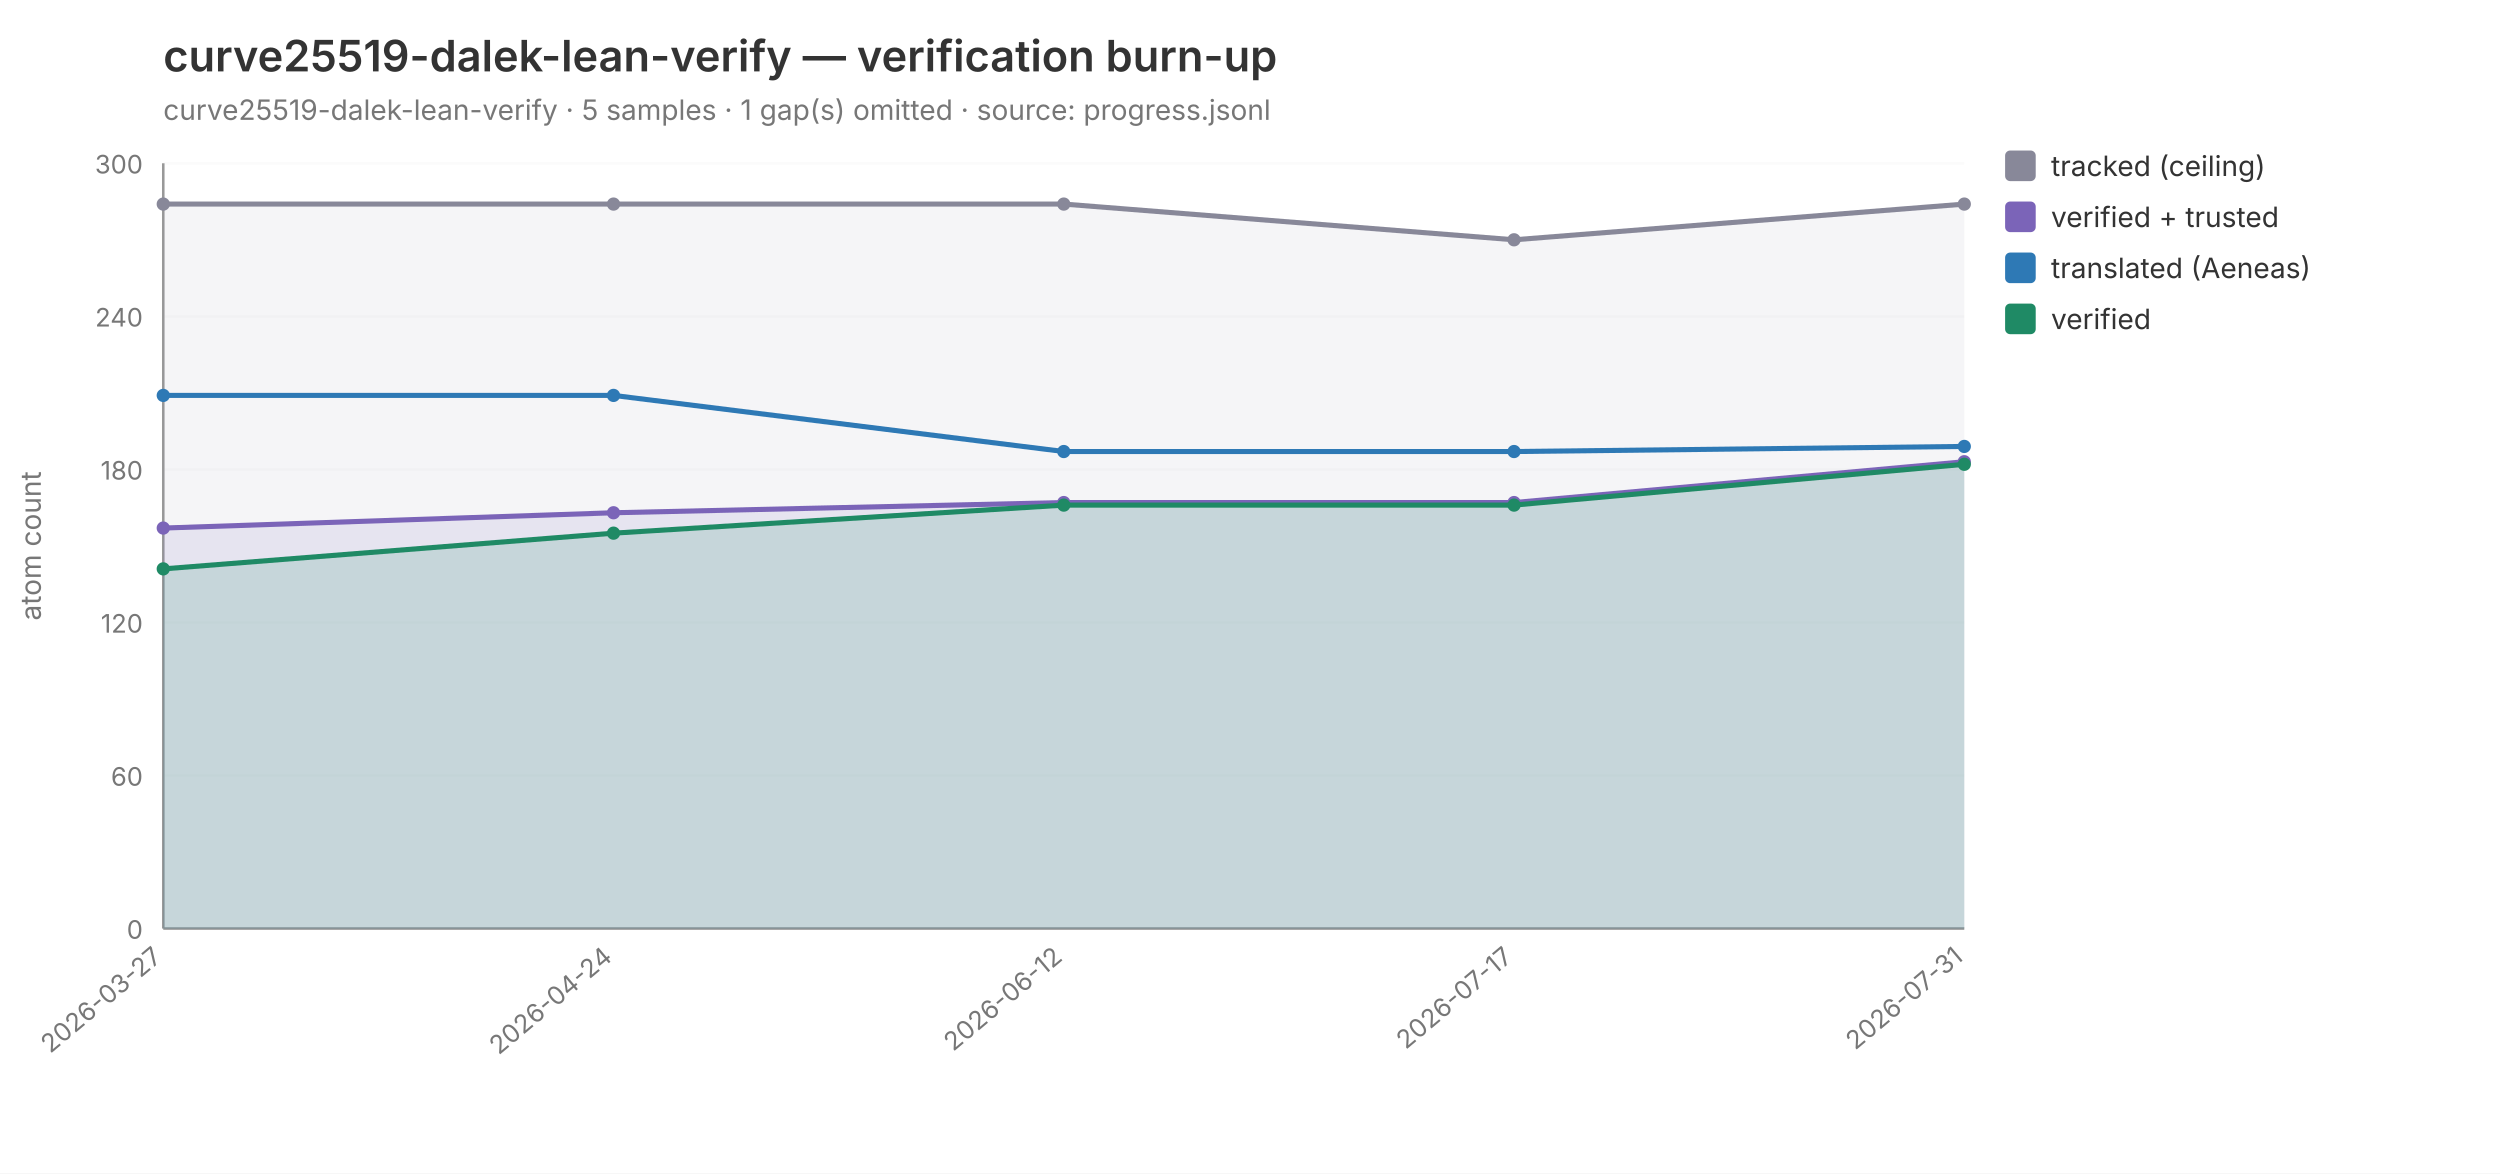
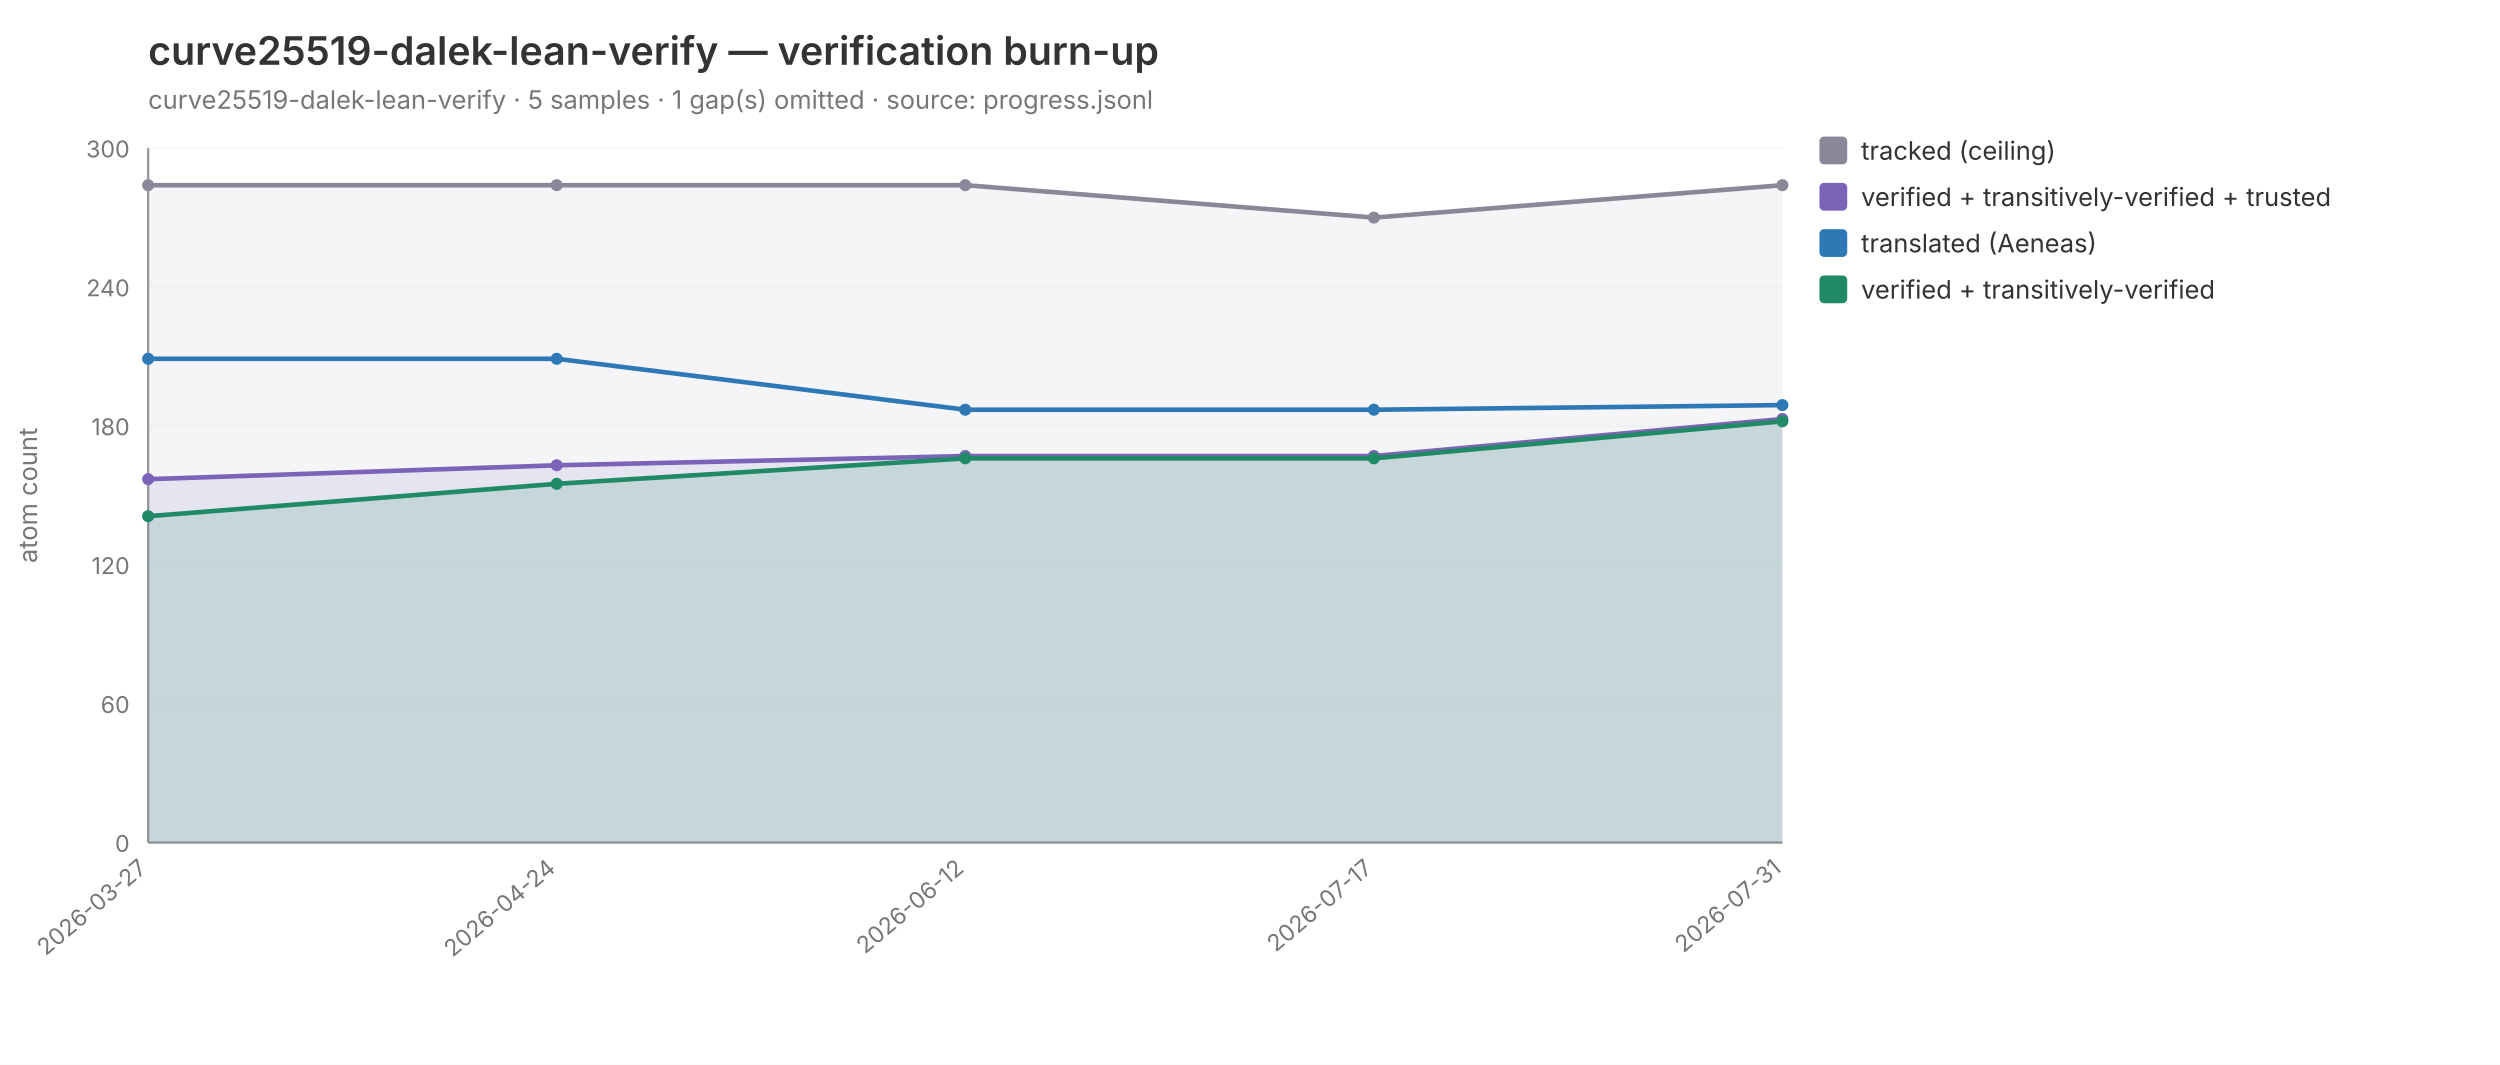
- <svg xmlns="http://www.w3.org/2000/svg" width="980" height="460" viewBox="0 0 980 460" font-family="system-ui, -apple-system, Segoe UI, sans-serif">
-   <rect width="980" height="460" fill="#FFFFFF" />
+ <svg xmlns="http://www.w3.org/2000/svg" width="1080" height="460" viewBox="0 0 1080 460" font-family="system-ui, -apple-system, Segoe UI, sans-serif">
+   <rect width="1080" height="460" fill="#FFFFFF" />
  <text x="64" y="28" font-size="17" font-weight="600" fill="#333333">curve25519-dalek-lean-verify — verification burn-up</text>
  <text x="64" y="47" font-size="11" fill="#777777">curve25519-dalek-lean-verify · 5 samples · 1 gap(s) omitted · source: progress.jsonl</text>
  <line x1="64" y1="364.0" x2="770" y2="364.0" stroke="#E4E4E422" />
  <text x="56" y="368.0" font-size="10" text-anchor="end" fill="#777777">0</text>
  <line x1="64" y1="304.0" x2="770" y2="304.0" stroke="#E4E4E422" />
  <text x="56" y="308.0" font-size="10" text-anchor="end" fill="#777777">60</text>
  <line x1="64" y1="244.0" x2="770" y2="244.0" stroke="#E4E4E422" />
  <text x="56" y="248.0" font-size="10" text-anchor="end" fill="#777777">120</text>
  <line x1="64" y1="184.0" x2="770" y2="184.0" stroke="#E4E4E422" />
  <text x="56" y="188.0" font-size="10" text-anchor="end" fill="#777777">180</text>
  <line x1="64" y1="124.0" x2="770" y2="124.0" stroke="#E4E4E422" />
  <text x="56" y="128.0" font-size="10" text-anchor="end" fill="#777777">240</text>
  <line x1="64" y1="64.0" x2="770" y2="64.0" stroke="#E4E4E422" />
  <text x="56" y="68.0" font-size="10" text-anchor="end" fill="#777777">300</text>
  <line x1="64" y1="64" x2="64" y2="364" stroke="#999999" />
  <line x1="64" y1="364" x2="770" y2="364" stroke="#999999" />
  <text x="16" y="214.0" font-size="11" fill="#777777" text-anchor="middle" transform="rotate(-90 16 214.0)">atom count</text>
  <text x="64.0" y="376.0" font-size="10" fill="#777777" text-anchor="end" transform="rotate(-40 64.0 376.0)">2026-03-27</text>
  <text x="240.5" y="376.0" font-size="10" fill="#777777" text-anchor="end" transform="rotate(-40 240.5 376.0)">2026-04-24</text>
  <text x="417.0" y="376.0" font-size="10" fill="#777777" text-anchor="end" transform="rotate(-40 417.0 376.0)">2026-06-12</text>
  <text x="593.5" y="376.0" font-size="10" fill="#777777" text-anchor="end" transform="rotate(-40 593.5 376.0)">2026-07-17</text>
  <text x="770.0" y="376.0" font-size="10" fill="#777777" text-anchor="end" transform="rotate(-40 770.0 376.0)">2026-07-31</text>
  <polygon points="64.0,80.0 240.5,80.0 417.0,80.0 593.5,94.0 770.0,80.0 770.0,364.0 64.0,364.0" fill="#888899" fill-opacity="0.08" stroke="none" />
  <polygon points="64.0,207.0 240.5,201.0 417.0,197.0 593.5,197.0 770.0,181.0 770.0,364.0 64.0,364.0" fill="#7B64B8" fill-opacity="0.12" stroke="none" />
  <polygon points="64.0,223.0 240.5,209.0 417.0,198.0 593.5,198.0 770.0,182.0 770.0,364.0 64.0,364.0" fill="#1F8A65" fill-opacity="0.16" stroke="none" />
  <polyline points="64.0,80.0 240.5,80.0 417.0,80.0 593.5,94.0 770.0,80.0" fill="none" stroke="#888899" stroke-width="2.0" stroke-linejoin="round" />
  <circle cx="64.0" cy="80.0" r="2.6" fill="#888899" />
  <circle cx="240.5" cy="80.0" r="2.6" fill="#888899" />
  <circle cx="417.0" cy="80.0" r="2.6" fill="#888899" />
  <circle cx="593.5" cy="94.0" r="2.6" fill="#888899" />
  <circle cx="770.0" cy="80.0" r="2.6" fill="#888899" />
  <polyline points="64.0,207.0 240.5,201.0 417.0,197.0 593.5,197.0 770.0,181.0" fill="none" stroke="#7B64B8" stroke-width="2.0" stroke-linejoin="round" />
  <circle cx="64.0" cy="207.0" r="2.6" fill="#7B64B8" />
  <circle cx="240.5" cy="201.0" r="2.6" fill="#7B64B8" />
  <circle cx="417.0" cy="197.0" r="2.6" fill="#7B64B8" />
  <circle cx="593.5" cy="197.0" r="2.6" fill="#7B64B8" />
  <circle cx="770.0" cy="181.0" r="2.6" fill="#7B64B8" />
  <polyline points="64.0,223.0 240.5,209.0 417.0,198.0 593.5,198.0 770.0,182.0" fill="none" stroke="#1F8A65" stroke-width="2.0" stroke-linejoin="round" />
  <circle cx="64.0" cy="223.0" r="2.6" fill="#1F8A65" />
  <circle cx="240.5" cy="209.0" r="2.6" fill="#1F8A65" />
  <circle cx="417.0" cy="198.0" r="2.6" fill="#1F8A65" />
  <circle cx="593.5" cy="198.0" r="2.6" fill="#1F8A65" />
  <circle cx="770.0" cy="182.0" r="2.6" fill="#1F8A65" />
  <polyline points="64.0,155.0 240.5,155.0 417.0,177.0 593.5,177.0 770.0,175.0" fill="none" stroke="#2E79B5" stroke-width="2.0" stroke-linejoin="round" />
  <circle cx="64.0" cy="155.0" r="2.6" fill="#2E79B5" />
  <circle cx="240.5" cy="155.0" r="2.6" fill="#2E79B5" />
  <circle cx="417.0" cy="177.0" r="2.6" fill="#2E79B5" />
  <circle cx="593.5" cy="177.0" r="2.6" fill="#2E79B5" />
  <circle cx="770.0" cy="175.0" r="2.6" fill="#2E79B5" />
  <rect x="786" y="59" width="12" height="12" rx="2" fill="#888899" />
  <text x="804" y="69" font-size="11" fill="#333333">tracked (ceiling)</text>
  <rect x="786" y="79" width="12" height="12" rx="2" fill="#7B64B8" />
-   <text x="804" y="89" font-size="11" fill="#333333">verified + trusted</text>
+   <text x="804" y="89" font-size="11" fill="#333333">verified + transitively-verified + trusted</text>
  <rect x="786" y="99" width="12" height="12" rx="2" fill="#2E79B5" />
  <text x="804" y="109" font-size="11" fill="#333333">translated (Aeneas)</text>
  <rect x="786" y="119" width="12" height="12" rx="2" fill="#1F8A65" />
-   <text x="804" y="129" font-size="11" fill="#333333">verified</text>
+   <text x="804" y="129" font-size="11" fill="#333333">verified + transitively-verified</text>
</svg>
